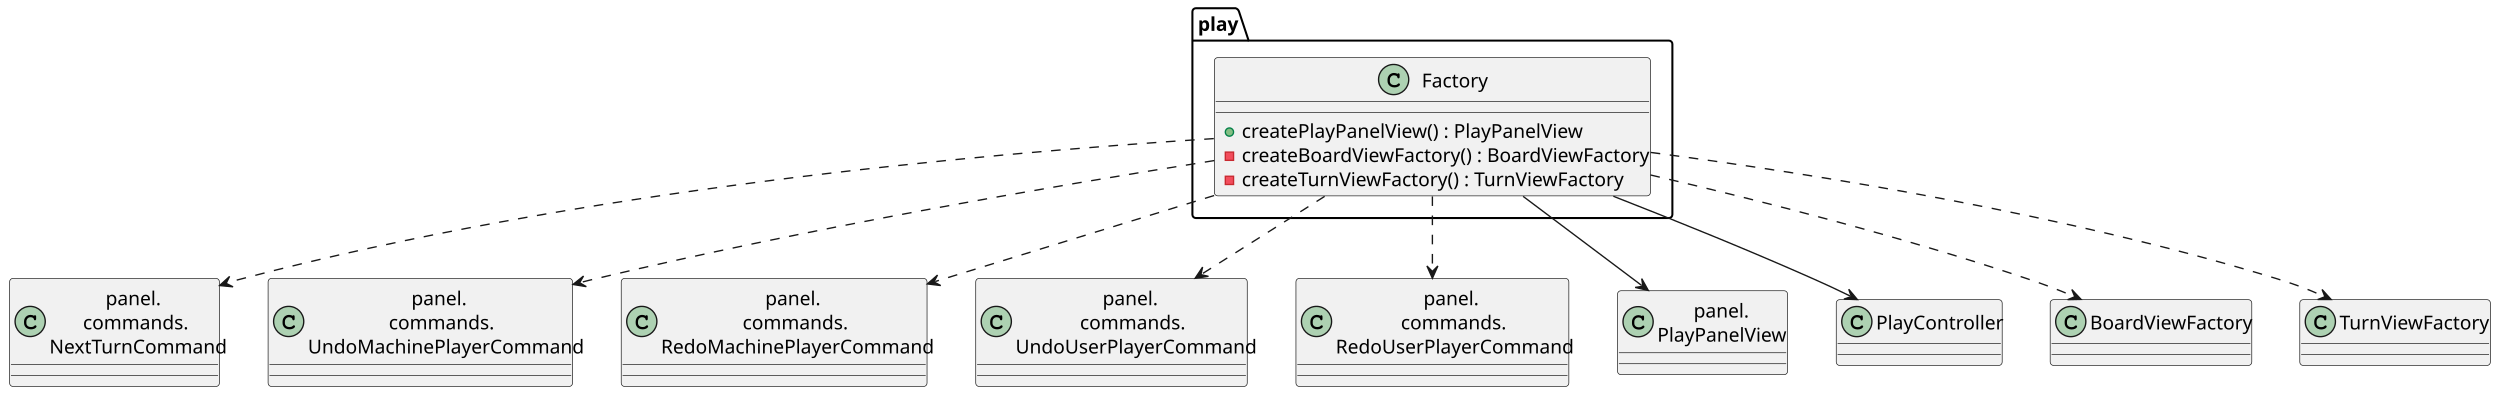
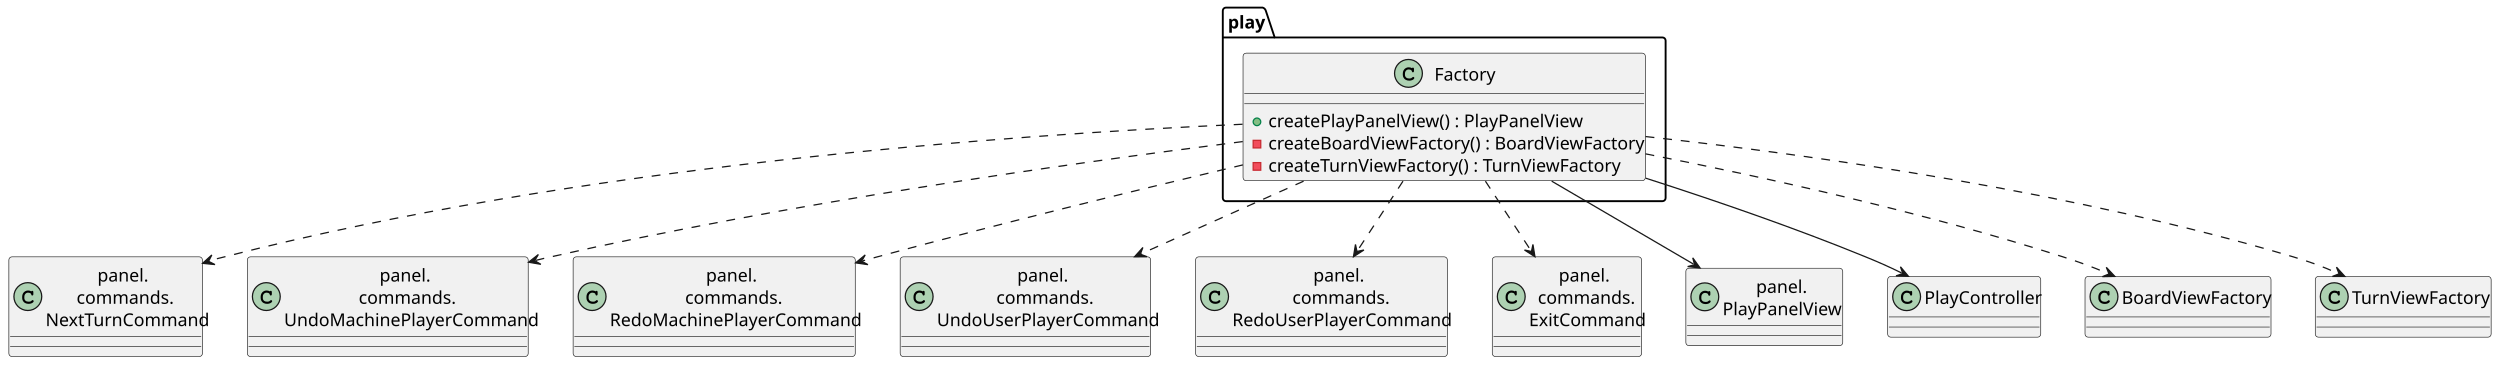
- <svg xmlns="http://www.w3.org/2000/svg" contentStyleType="text/css" height="288px" preserveAspectRatio="none" style="width:1823px;height:288px;background:#FFFFFF;" version="1.1" viewBox="0 0 1823 288" width="1823px" zoomAndPan="magnify">
+ <svg xmlns="http://www.w3.org/2000/svg" contentStyleType="text/css" height="288px" preserveAspectRatio="none" style="width:1976px;height:288px;background:#FFFFFF;" version="1.1" viewBox="0 0 1976 288" width="1976px" zoomAndPan="magnify">
  <defs />
  <g>
    <g id="cluster_play">
-       <path d="M872,6 L901,6 A3.75,3.75 0 0 1 903.5,8.5 L910.5,29.609 L1217,29.609 A2.5,2.5 0 0 1 1219.5,32.109 L1219.5,156.5 A2.5,2.5 0 0 1 1217,159 L872,159 A2.5,2.5 0 0 1 869.5,156.5 L869.5,8.5 A2.5,2.5 0 0 1 872,6 " fill="none" style="stroke:#000000;stroke-width:1.5;" />
-       <line style="stroke:#000000;stroke-width:1.5;" x1="869.5" x2="910.5" y1="29.609" y2="29.609" />
-       <text fill="#000000" font-family="sans-serif" font-size="14" font-weight="bold" lengthAdjust="spacing" textLength="28" x="873.5" y="22.533">play</text>
+       <path d="M969,6 L998,6 A3.75,3.75 0 0 1 1000.5,8.5 L1007.5,29.609 L1314,29.609 A2.5,2.5 0 0 1 1316.5,32.109 L1316.5,156.5 A2.5,2.5 0 0 1 1314,159 L969,159 A2.5,2.5 0 0 1 966.5,156.5 L966.5,8.5 A2.5,2.5 0 0 1 969,6 " fill="none" style="stroke:#000000;stroke-width:1.5;" />
+       <line style="stroke:#000000;stroke-width:1.5;" x1="966.5" x2="1007.5" y1="29.609" y2="29.609" />
+       <text fill="#000000" font-family="sans-serif" font-size="14" font-weight="bold" lengthAdjust="spacing" textLength="28" x="970.5" y="22.533">play</text>
    </g>
    <g id="elem_Factory">
-       <rect codeLine="9" fill="#F1F1F1" height="100.828" id="Factory" rx="2.5" ry="2.5" style="stroke:#181818;stroke-width:0.5;" width="318" x="885.5" y="42" />
-       <ellipse cx="1016.25" cy="58" fill="#ADD1B2" rx="11" ry="11" style="stroke:#181818;stroke-width:1.0;" />
-       <path d="M1019.016,53.875 Q1019.172,53.656 1019.359,53.547 Q1019.547,53.438 1019.766,53.438 Q1020.141,53.438 1020.375,53.703 Q1020.609,53.953 1020.609,54.562 L1020.609,56.016 Q1020.609,56.625 1020.375,56.891 Q1020.141,57.156 1019.766,57.156 Q1019.422,57.156 1019.219,56.953 Q1019.016,56.766 1018.906,56.25 Q1018.859,55.891 1018.672,55.703 Q1018.344,55.328 1017.734,55.109 Q1017.125,54.891 1016.5,54.891 Q1015.734,54.891 1015.094,55.219 Q1014.469,55.547 1013.969,56.297 Q1013.484,57.047 1013.484,58.078 L1013.484,59.172 Q1013.484,60.406 1014.375,61.234 Q1015.266,62.047 1016.859,62.047 Q1017.797,62.047 1018.453,61.797 Q1018.844,61.641 1019.266,61.203 Q1019.531,60.938 1019.672,60.859 Q1019.828,60.781 1020.031,60.781 Q1020.359,60.781 1020.609,61.047 Q1020.875,61.297 1020.875,61.641 Q1020.875,61.984 1020.531,62.391 Q1020.031,62.969 1019.234,63.297 Q1018.156,63.75 1016.859,63.75 Q1015.344,63.75 1014.141,63.125 Q1013.156,62.625 1012.469,61.562 Q1011.781,60.484 1011.781,59.203 L1011.781,58.047 Q1011.781,56.719 1012.391,55.578 Q1013.016,54.422 1014.109,53.812 Q1015.203,53.188 1016.438,53.188 Q1017.172,53.188 1017.812,53.359 Q1018.469,53.516 1019.016,53.875 Z " fill="#000000" />
-       <text fill="#000000" font-family="sans-serif" font-size="14" lengthAdjust="spacing" textLength="48" x="1036.75" y="63.728">Factory</text>
-       <line style="stroke:#181818;stroke-width:0.5;" x1="886.5" x2="1202.5" y1="74" y2="74" />
-       <line style="stroke:#181818;stroke-width:0.5;" x1="886.5" x2="1202.5" y1="82" y2="82" />
-       <ellipse cx="896.5" cy="96.305" fill="#84BE84" rx="3" ry="3" style="stroke:#038048;stroke-width:1.0;" />
-       <text fill="#000000" font-family="sans-serif" font-size="14" lengthAdjust="spacing" textLength="246" x="905.5" y="100.533">createPlayPanelView() : PlayPanelView</text>
-       <rect fill="#F24D5C" height="6" style="stroke:#C82930;stroke-width:1.0;" width="6" x="893.5" y="110.914" />
-       <text fill="#000000" font-family="sans-serif" font-size="14" lengthAdjust="spacing" textLength="292" x="905.5" y="118.143">createBoardViewFactory() : BoardViewFactory</text>
-       <rect fill="#F24D5C" height="6" style="stroke:#C82930;stroke-width:1.0;" width="6" x="893.5" y="128.523" />
-       <text fill="#000000" font-family="sans-serif" font-size="14" lengthAdjust="spacing" textLength="276" x="905.5" y="135.752">createTurnViewFactory() : TurnViewFactory</text>
+       <rect codeLine="10" fill="#F1F1F1" height="100.828" id="Factory" rx="2.5" ry="2.5" style="stroke:#181818;stroke-width:0.5;" width="318" x="982.5" y="42" />
+       <ellipse cx="1113.25" cy="58" fill="#ADD1B2" rx="11" ry="11" style="stroke:#181818;stroke-width:1.0;" />
+       <path d="M1116.016,53.875 Q1116.172,53.656 1116.359,53.547 Q1116.547,53.438 1116.766,53.438 Q1117.141,53.438 1117.375,53.703 Q1117.609,53.953 1117.609,54.562 L1117.609,56.016 Q1117.609,56.625 1117.375,56.891 Q1117.141,57.156 1116.766,57.156 Q1116.422,57.156 1116.219,56.953 Q1116.016,56.766 1115.906,56.25 Q1115.859,55.891 1115.672,55.703 Q1115.344,55.328 1114.734,55.109 Q1114.125,54.891 1113.5,54.891 Q1112.734,54.891 1112.094,55.219 Q1111.469,55.547 1110.969,56.297 Q1110.484,57.047 1110.484,58.078 L1110.484,59.172 Q1110.484,60.406 1111.375,61.234 Q1112.266,62.047 1113.859,62.047 Q1114.797,62.047 1115.453,61.797 Q1115.844,61.641 1116.266,61.203 Q1116.531,60.938 1116.672,60.859 Q1116.828,60.781 1117.031,60.781 Q1117.359,60.781 1117.609,61.047 Q1117.875,61.297 1117.875,61.641 Q1117.875,61.984 1117.531,62.391 Q1117.031,62.969 1116.234,63.297 Q1115.156,63.75 1113.859,63.75 Q1112.344,63.75 1111.141,63.125 Q1110.156,62.625 1109.469,61.562 Q1108.781,60.484 1108.781,59.203 L1108.781,58.047 Q1108.781,56.719 1109.391,55.578 Q1110.016,54.422 1111.109,53.812 Q1112.203,53.188 1113.438,53.188 Q1114.172,53.188 1114.812,53.359 Q1115.469,53.516 1116.016,53.875 Z " fill="#000000" />
+       <text fill="#000000" font-family="sans-serif" font-size="14" lengthAdjust="spacing" textLength="48" x="1133.75" y="63.728">Factory</text>
+       <line style="stroke:#181818;stroke-width:0.5;" x1="983.5" x2="1299.5" y1="74" y2="74" />
+       <line style="stroke:#181818;stroke-width:0.5;" x1="983.5" x2="1299.5" y1="82" y2="82" />
+       <ellipse cx="993.5" cy="96.305" fill="#84BE84" rx="3" ry="3" style="stroke:#038048;stroke-width:1.0;" />
+       <text fill="#000000" font-family="sans-serif" font-size="14" lengthAdjust="spacing" textLength="246" x="1002.5" y="100.533">createPlayPanelView() : PlayPanelView</text>
+       <rect fill="#F24D5C" height="6" style="stroke:#C82930;stroke-width:1.0;" width="6" x="990.5" y="110.914" />
+       <text fill="#000000" font-family="sans-serif" font-size="14" lengthAdjust="spacing" textLength="292" x="1002.5" y="118.143">createBoardViewFactory() : BoardViewFactory</text>
+       <rect fill="#F24D5C" height="6" style="stroke:#C82930;stroke-width:1.0;" width="6" x="990.5" y="128.523" />
+       <text fill="#000000" font-family="sans-serif" font-size="14" lengthAdjust="spacing" textLength="276" x="1002.5" y="135.752">createTurnViewFactory() : TurnViewFactory</text>
    </g>
    <g id="elem_NextTurnCommand">
      <rect codeLine="2" fill="#F1F1F1" height="78.828" id="NextTurnCommand" rx="2.5" ry="2.5" style="stroke:#181818;stroke-width:0.5;" width="153" x="7" y="203" />
      <ellipse cx="22" cy="234.414" fill="#ADD1B2" rx="11" ry="11" style="stroke:#181818;stroke-width:1.0;" />
      <path d="M24.766,230.289 Q24.922,230.07 25.109,229.961 Q25.297,229.852 25.516,229.852 Q25.891,229.852 26.125,230.117 Q26.359,230.367 26.359,230.977 L26.359,232.43 Q26.359,233.039 26.125,233.305 Q25.891,233.57 25.516,233.57 Q25.172,233.57 24.969,233.367 Q24.766,233.18 24.656,232.664 Q24.609,232.305 24.422,232.117 Q24.094,231.742 23.484,231.523 Q22.875,231.305 22.25,231.305 Q21.484,231.305 20.844,231.633 Q20.219,231.961 19.719,232.711 Q19.234,233.461 19.234,234.492 L19.234,235.586 Q19.234,236.82 20.125,237.648 Q21.016,238.461 22.609,238.461 Q23.547,238.461 24.203,238.211 Q24.594,238.055 25.016,237.617 Q25.281,237.352 25.422,237.273 Q25.578,237.195 25.781,237.195 Q26.109,237.195 26.359,237.461 Q26.625,237.711 26.625,238.055 Q26.625,238.398 26.281,238.805 Q25.781,239.383 24.984,239.711 Q23.906,240.164 22.609,240.164 Q21.094,240.164 19.891,239.539 Q18.906,239.039 18.219,237.977 Q17.531,236.898 17.531,235.617 L17.531,234.461 Q17.531,233.133 18.141,231.992 Q18.766,230.836 19.859,230.227 Q20.953,229.602 22.188,229.602 Q22.922,229.602 23.562,229.773 Q24.219,229.93 24.766,230.289 Z " fill="#000000" />
      <text fill="#000000" font-family="sans-serif" font-size="14" lengthAdjust="spacing" textLength="39" x="77" y="222.533">panel.</text>
      <text fill="#000000" font-family="sans-serif" font-size="14" lengthAdjust="spacing" textLength="72" x="60.5" y="240.143">commands.</text>
      <text fill="#000000" font-family="sans-serif" font-size="14" lengthAdjust="spacing" textLength="121" x="36" y="257.752">NextTurnCommand</text>
      <line style="stroke:#181818;stroke-width:0.5;" x1="8" x2="159" y1="265.828" y2="265.828" />
      <line style="stroke:#181818;stroke-width:0.5;" x1="8" x2="159" y1="273.828" y2="273.828" />
    </g>
    <g id="elem_UndoMachinePlayerCommand">
      <rect codeLine="3" fill="#F1F1F1" height="78.828" id="UndoMachinePlayerCommand" rx="2.5" ry="2.5" style="stroke:#181818;stroke-width:0.5;" width="222" x="195.5" y="203" />
      <ellipse cx="210.5" cy="234.414" fill="#ADD1B2" rx="11" ry="11" style="stroke:#181818;stroke-width:1.0;" />
      <path d="M213.266,230.289 Q213.422,230.07 213.609,229.961 Q213.797,229.852 214.016,229.852 Q214.391,229.852 214.625,230.117 Q214.859,230.367 214.859,230.977 L214.859,232.43 Q214.859,233.039 214.625,233.305 Q214.391,233.57 214.016,233.57 Q213.672,233.57 213.469,233.367 Q213.266,233.18 213.156,232.664 Q213.109,232.305 212.922,232.117 Q212.594,231.742 211.984,231.523 Q211.375,231.305 210.75,231.305 Q209.984,231.305 209.344,231.633 Q208.719,231.961 208.219,232.711 Q207.734,233.461 207.734,234.492 L207.734,235.586 Q207.734,236.82 208.625,237.648 Q209.516,238.461 211.109,238.461 Q212.047,238.461 212.703,238.211 Q213.094,238.055 213.516,237.617 Q213.781,237.352 213.922,237.273 Q214.078,237.195 214.281,237.195 Q214.609,237.195 214.859,237.461 Q215.125,237.711 215.125,238.055 Q215.125,238.398 214.781,238.805 Q214.281,239.383 213.484,239.711 Q212.406,240.164 211.109,240.164 Q209.594,240.164 208.391,239.539 Q207.406,239.039 206.719,237.977 Q206.031,236.898 206.031,235.617 L206.031,234.461 Q206.031,233.133 206.641,231.992 Q207.266,230.836 208.359,230.227 Q209.453,229.602 210.688,229.602 Q211.422,229.602 212.062,229.773 Q212.719,229.93 213.266,230.289 Z " fill="#000000" />
      <text fill="#000000" font-family="sans-serif" font-size="14" lengthAdjust="spacing" textLength="39" x="300" y="222.533">panel.</text>
      <text fill="#000000" font-family="sans-serif" font-size="14" lengthAdjust="spacing" textLength="72" x="283.5" y="240.143">commands.</text>
      <text fill="#000000" font-family="sans-serif" font-size="14" lengthAdjust="spacing" textLength="190" x="224.5" y="257.752">UndoMachinePlayerCommand</text>
      <line style="stroke:#181818;stroke-width:0.5;" x1="196.5" x2="416.5" y1="265.828" y2="265.828" />
      <line style="stroke:#181818;stroke-width:0.5;" x1="196.5" x2="416.5" y1="273.828" y2="273.828" />
    </g>
    <g id="elem_RedoMachinePlayerCommand">
      <rect codeLine="4" fill="#F1F1F1" height="78.828" id="RedoMachinePlayerCommand" rx="2.5" ry="2.5" style="stroke:#181818;stroke-width:0.5;" width="223" x="453" y="203" />
      <ellipse cx="468" cy="234.414" fill="#ADD1B2" rx="11" ry="11" style="stroke:#181818;stroke-width:1.0;" />
      <path d="M470.766,230.289 Q470.922,230.07 471.109,229.961 Q471.297,229.852 471.516,229.852 Q471.891,229.852 472.125,230.117 Q472.359,230.367 472.359,230.977 L472.359,232.43 Q472.359,233.039 472.125,233.305 Q471.891,233.57 471.516,233.57 Q471.172,233.57 470.969,233.367 Q470.766,233.18 470.656,232.664 Q470.609,232.305 470.422,232.117 Q470.094,231.742 469.484,231.523 Q468.875,231.305 468.25,231.305 Q467.484,231.305 466.844,231.633 Q466.219,231.961 465.719,232.711 Q465.234,233.461 465.234,234.492 L465.234,235.586 Q465.234,236.82 466.125,237.648 Q467.016,238.461 468.609,238.461 Q469.547,238.461 470.203,238.211 Q470.594,238.055 471.016,237.617 Q471.281,237.352 471.422,237.273 Q471.578,237.195 471.781,237.195 Q472.109,237.195 472.359,237.461 Q472.625,237.711 472.625,238.055 Q472.625,238.398 472.281,238.805 Q471.781,239.383 470.984,239.711 Q469.906,240.164 468.609,240.164 Q467.094,240.164 465.891,239.539 Q464.906,239.039 464.219,237.977 Q463.531,236.898 463.531,235.617 L463.531,234.461 Q463.531,233.133 464.141,231.992 Q464.766,230.836 465.859,230.227 Q466.953,229.602 468.188,229.602 Q468.922,229.602 469.562,229.773 Q470.219,229.93 470.766,230.289 Z " fill="#000000" />
      <text fill="#000000" font-family="sans-serif" font-size="14" lengthAdjust="spacing" textLength="39" x="558" y="222.533">panel.</text>
      <text fill="#000000" font-family="sans-serif" font-size="14" lengthAdjust="spacing" textLength="72" x="541.5" y="240.143">commands.</text>
      <text fill="#000000" font-family="sans-serif" font-size="14" lengthAdjust="spacing" textLength="191" x="482" y="257.752">RedoMachinePlayerCommand</text>
      <line style="stroke:#181818;stroke-width:0.5;" x1="454" x2="675" y1="265.828" y2="265.828" />
      <line style="stroke:#181818;stroke-width:0.5;" x1="454" x2="675" y1="273.828" y2="273.828" />
    </g>
    <g id="elem_UndoUserPlayerCommand">
      <rect codeLine="5" fill="#F1F1F1" height="78.828" id="UndoUserPlayerCommand" rx="2.5" ry="2.5" style="stroke:#181818;stroke-width:0.5;" width="198" x="711.5" y="203" />
      <ellipse cx="726.5" cy="234.414" fill="#ADD1B2" rx="11" ry="11" style="stroke:#181818;stroke-width:1.0;" />
      <path d="M729.266,230.289 Q729.422,230.07 729.609,229.961 Q729.797,229.852 730.016,229.852 Q730.391,229.852 730.625,230.117 Q730.859,230.367 730.859,230.977 L730.859,232.43 Q730.859,233.039 730.625,233.305 Q730.391,233.57 730.016,233.57 Q729.672,233.57 729.469,233.367 Q729.266,233.18 729.156,232.664 Q729.109,232.305 728.922,232.117 Q728.594,231.742 727.984,231.523 Q727.375,231.305 726.75,231.305 Q725.984,231.305 725.344,231.633 Q724.719,231.961 724.219,232.711 Q723.734,233.461 723.734,234.492 L723.734,235.586 Q723.734,236.82 724.625,237.648 Q725.516,238.461 727.109,238.461 Q728.047,238.461 728.703,238.211 Q729.094,238.055 729.516,237.617 Q729.781,237.352 729.922,237.273 Q730.078,237.195 730.281,237.195 Q730.609,237.195 730.859,237.461 Q731.125,237.711 731.125,238.055 Q731.125,238.398 730.781,238.805 Q730.281,239.383 729.484,239.711 Q728.406,240.164 727.109,240.164 Q725.594,240.164 724.391,239.539 Q723.406,239.039 722.719,237.977 Q722.031,236.898 722.031,235.617 L722.031,234.461 Q722.031,233.133 722.641,231.992 Q723.266,230.836 724.359,230.227 Q725.453,229.602 726.688,229.602 Q727.422,229.602 728.062,229.773 Q728.719,229.93 729.266,230.289 Z " fill="#000000" />
      <text fill="#000000" font-family="sans-serif" font-size="14" lengthAdjust="spacing" textLength="39" x="804" y="222.533">panel.</text>
      <text fill="#000000" font-family="sans-serif" font-size="14" lengthAdjust="spacing" textLength="72" x="787.5" y="240.143">commands.</text>
      <text fill="#000000" font-family="sans-serif" font-size="14" lengthAdjust="spacing" textLength="166" x="740.5" y="257.752">UndoUserPlayerCommand</text>
      <line style="stroke:#181818;stroke-width:0.5;" x1="712.5" x2="908.5" y1="265.828" y2="265.828" />
      <line style="stroke:#181818;stroke-width:0.5;" x1="712.5" x2="908.5" y1="273.828" y2="273.828" />
    </g>
    <g id="elem_RedoUserPlayerCommand">
      <rect codeLine="6" fill="#F1F1F1" height="78.828" id="RedoUserPlayerCommand" rx="2.5" ry="2.5" style="stroke:#181818;stroke-width:0.5;" width="199" x="945" y="203" />
      <ellipse cx="960" cy="234.414" fill="#ADD1B2" rx="11" ry="11" style="stroke:#181818;stroke-width:1.0;" />
      <path d="M962.766,230.289 Q962.922,230.07 963.109,229.961 Q963.297,229.852 963.516,229.852 Q963.891,229.852 964.125,230.117 Q964.359,230.367 964.359,230.977 L964.359,232.43 Q964.359,233.039 964.125,233.305 Q963.891,233.57 963.516,233.57 Q963.172,233.57 962.969,233.367 Q962.766,233.18 962.656,232.664 Q962.609,232.305 962.422,232.117 Q962.094,231.742 961.484,231.523 Q960.875,231.305 960.25,231.305 Q959.484,231.305 958.844,231.633 Q958.219,231.961 957.719,232.711 Q957.234,233.461 957.234,234.492 L957.234,235.586 Q957.234,236.82 958.125,237.648 Q959.016,238.461 960.609,238.461 Q961.547,238.461 962.203,238.211 Q962.594,238.055 963.016,237.617 Q963.281,237.352 963.422,237.273 Q963.578,237.195 963.781,237.195 Q964.109,237.195 964.359,237.461 Q964.625,237.711 964.625,238.055 Q964.625,238.398 964.281,238.805 Q963.781,239.383 962.984,239.711 Q961.906,240.164 960.609,240.164 Q959.094,240.164 957.891,239.539 Q956.906,239.039 956.219,237.977 Q955.531,236.898 955.531,235.617 L955.531,234.461 Q955.531,233.133 956.141,231.992 Q956.766,230.836 957.859,230.227 Q958.953,229.602 960.188,229.602 Q960.922,229.602 961.562,229.773 Q962.219,229.93 962.766,230.289 Z " fill="#000000" />
      <text fill="#000000" font-family="sans-serif" font-size="14" lengthAdjust="spacing" textLength="39" x="1038" y="222.533">panel.</text>
      <text fill="#000000" font-family="sans-serif" font-size="14" lengthAdjust="spacing" textLength="72" x="1021.5" y="240.143">commands.</text>
      <text fill="#000000" font-family="sans-serif" font-size="14" lengthAdjust="spacing" textLength="167" x="974" y="257.752">RedoUserPlayerCommand</text>
      <line style="stroke:#181818;stroke-width:0.5;" x1="946" x2="1143" y1="265.828" y2="265.828" />
      <line style="stroke:#181818;stroke-width:0.5;" x1="946" x2="1143" y1="273.828" y2="273.828" />
    </g>
+     <g id="elem_ExitCommand">
+       <rect codeLine="7" fill="#F1F1F1" height="78.828" id="ExitCommand" rx="2.5" ry="2.5" style="stroke:#181818;stroke-width:0.5;" width="118" x="1179.5" y="203" />
+       <ellipse cx="1194.5" cy="234.414" fill="#ADD1B2" rx="11" ry="11" style="stroke:#181818;stroke-width:1.0;" />
+       <path d="M1197.266,230.289 Q1197.422,230.07 1197.609,229.961 Q1197.797,229.852 1198.016,229.852 Q1198.391,229.852 1198.625,230.117 Q1198.859,230.367 1198.859,230.977 L1198.859,232.43 Q1198.859,233.039 1198.625,233.305 Q1198.391,233.57 1198.016,233.57 Q1197.672,233.57 1197.469,233.367 Q1197.266,233.18 1197.156,232.664 Q1197.109,232.305 1196.922,232.117 Q1196.594,231.742 1195.984,231.523 Q1195.375,231.305 1194.75,231.305 Q1193.984,231.305 1193.344,231.633 Q1192.719,231.961 1192.219,232.711 Q1191.734,233.461 1191.734,234.492 L1191.734,235.586 Q1191.734,236.82 1192.625,237.648 Q1193.516,238.461 1195.109,238.461 Q1196.047,238.461 1196.703,238.211 Q1197.094,238.055 1197.516,237.617 Q1197.781,237.352 1197.922,237.273 Q1198.078,237.195 1198.281,237.195 Q1198.609,237.195 1198.859,237.461 Q1199.125,237.711 1199.125,238.055 Q1199.125,238.398 1198.781,238.805 Q1198.281,239.383 1197.484,239.711 Q1196.406,240.164 1195.109,240.164 Q1193.594,240.164 1192.391,239.539 Q1191.406,239.039 1190.719,237.977 Q1190.031,236.898 1190.031,235.617 L1190.031,234.461 Q1190.031,233.133 1190.641,231.992 Q1191.266,230.836 1192.359,230.227 Q1193.453,229.602 1194.688,229.602 Q1195.422,229.602 1196.062,229.773 Q1196.719,229.93 1197.266,230.289 Z " fill="#000000" />
+       <text fill="#000000" font-family="sans-serif" font-size="14" lengthAdjust="spacing" textLength="39" x="1232" y="222.533">panel.</text>
+       <text fill="#000000" font-family="sans-serif" font-size="14" lengthAdjust="spacing" textLength="72" x="1215.5" y="240.143">commands.</text>
+       <text fill="#000000" font-family="sans-serif" font-size="14" lengthAdjust="spacing" textLength="86" x="1208.5" y="257.752">ExitCommand</text>
+       <line style="stroke:#181818;stroke-width:0.5;" x1="1180.5" x2="1296.5" y1="265.828" y2="265.828" />
+       <line style="stroke:#181818;stroke-width:0.5;" x1="1180.5" x2="1296.5" y1="273.828" y2="273.828" />
+     </g>
    <g id="elem_PlayPanelView">
-       <rect codeLine="7" fill="#F1F1F1" height="61.219" id="PlayPanelView" rx="2.5" ry="2.5" style="stroke:#181818;stroke-width:0.5;" width="124" x="1179.5" y="212" />
-       <ellipse cx="1194.5" cy="234.609" fill="#ADD1B2" rx="11" ry="11" style="stroke:#181818;stroke-width:1.0;" />
-       <path d="M1197.266,230.484 Q1197.422,230.266 1197.609,230.156 Q1197.797,230.047 1198.016,230.047 Q1198.391,230.047 1198.625,230.312 Q1198.859,230.562 1198.859,231.172 L1198.859,232.625 Q1198.859,233.234 1198.625,233.5 Q1198.391,233.766 1198.016,233.766 Q1197.672,233.766 1197.469,233.562 Q1197.266,233.375 1197.156,232.859 Q1197.109,232.5 1196.922,232.312 Q1196.594,231.938 1195.984,231.719 Q1195.375,231.5 1194.75,231.5 Q1193.984,231.5 1193.344,231.828 Q1192.719,232.156 1192.219,232.906 Q1191.734,233.656 1191.734,234.688 L1191.734,235.781 Q1191.734,237.016 1192.625,237.844 Q1193.516,238.656 1195.109,238.656 Q1196.047,238.656 1196.703,238.406 Q1197.094,238.25 1197.516,237.812 Q1197.781,237.547 1197.922,237.469 Q1198.078,237.391 1198.281,237.391 Q1198.609,237.391 1198.859,237.656 Q1199.125,237.906 1199.125,238.25 Q1199.125,238.594 1198.781,239 Q1198.281,239.578 1197.484,239.906 Q1196.406,240.359 1195.109,240.359 Q1193.594,240.359 1192.391,239.734 Q1191.406,239.234 1190.719,238.172 Q1190.031,237.094 1190.031,235.812 L1190.031,234.656 Q1190.031,233.328 1190.641,232.188 Q1191.266,231.031 1192.359,230.422 Q1193.453,229.797 1194.688,229.797 Q1195.422,229.797 1196.062,229.969 Q1196.719,230.125 1197.266,230.484 Z " fill="#000000" />
-       <text fill="#000000" font-family="sans-serif" font-size="14" lengthAdjust="spacing" textLength="39" x="1235" y="231.533">panel.</text>
-       <text fill="#000000" font-family="sans-serif" font-size="14" lengthAdjust="spacing" textLength="92" x="1208.5" y="249.143">PlayPanelView</text>
-       <line style="stroke:#181818;stroke-width:0.5;" x1="1180.5" x2="1302.5" y1="257.219" y2="257.219" />
-       <line style="stroke:#181818;stroke-width:0.5;" x1="1180.5" x2="1302.5" y1="265.219" y2="265.219" />
+       <rect codeLine="8" fill="#F1F1F1" height="61.219" id="PlayPanelView" rx="2.5" ry="2.5" style="stroke:#181818;stroke-width:0.5;" width="124" x="1332.5" y="212" />
+       <ellipse cx="1347.5" cy="234.609" fill="#ADD1B2" rx="11" ry="11" style="stroke:#181818;stroke-width:1.0;" />
+       <path d="M1350.266,230.484 Q1350.422,230.266 1350.609,230.156 Q1350.797,230.047 1351.016,230.047 Q1351.391,230.047 1351.625,230.312 Q1351.859,230.562 1351.859,231.172 L1351.859,232.625 Q1351.859,233.234 1351.625,233.5 Q1351.391,233.766 1351.016,233.766 Q1350.672,233.766 1350.469,233.562 Q1350.266,233.375 1350.156,232.859 Q1350.109,232.5 1349.922,232.312 Q1349.594,231.938 1348.984,231.719 Q1348.375,231.5 1347.75,231.5 Q1346.984,231.5 1346.344,231.828 Q1345.719,232.156 1345.219,232.906 Q1344.734,233.656 1344.734,234.688 L1344.734,235.781 Q1344.734,237.016 1345.625,237.844 Q1346.516,238.656 1348.109,238.656 Q1349.047,238.656 1349.703,238.406 Q1350.094,238.25 1350.516,237.812 Q1350.781,237.547 1350.922,237.469 Q1351.078,237.391 1351.281,237.391 Q1351.609,237.391 1351.859,237.656 Q1352.125,237.906 1352.125,238.25 Q1352.125,238.594 1351.781,239 Q1351.281,239.578 1350.484,239.906 Q1349.406,240.359 1348.109,240.359 Q1346.594,240.359 1345.391,239.734 Q1344.406,239.234 1343.719,238.172 Q1343.031,237.094 1343.031,235.812 L1343.031,234.656 Q1343.031,233.328 1343.641,232.188 Q1344.266,231.031 1345.359,230.422 Q1346.453,229.797 1347.688,229.797 Q1348.422,229.797 1349.062,229.969 Q1349.719,230.125 1350.266,230.484 Z " fill="#000000" />
+       <text fill="#000000" font-family="sans-serif" font-size="14" lengthAdjust="spacing" textLength="39" x="1388" y="231.533">panel.</text>
+       <text fill="#000000" font-family="sans-serif" font-size="14" lengthAdjust="spacing" textLength="92" x="1361.5" y="249.143">PlayPanelView</text>
+       <line style="stroke:#181818;stroke-width:0.5;" x1="1333.5" x2="1455.5" y1="257.219" y2="257.219" />
+       <line style="stroke:#181818;stroke-width:0.5;" x1="1333.5" x2="1455.5" y1="265.219" y2="265.219" />
    </g>
    <g id="elem_PlayController">
-       <rect fill="#F1F1F1" height="48" id="PlayController" rx="2.5" ry="2.5" style="stroke:#181818;stroke-width:0.5;" width="121" x="1339" y="218.5" />
-       <ellipse cx="1354" cy="234.5" fill="#ADD1B2" rx="11" ry="11" style="stroke:#181818;stroke-width:1.0;" />
-       <path d="M1356.766,230.375 Q1356.922,230.156 1357.109,230.047 Q1357.297,229.938 1357.516,229.938 Q1357.891,229.938 1358.125,230.203 Q1358.359,230.453 1358.359,231.062 L1358.359,232.516 Q1358.359,233.125 1358.125,233.391 Q1357.891,233.656 1357.516,233.656 Q1357.172,233.656 1356.969,233.453 Q1356.766,233.266 1356.656,232.75 Q1356.609,232.391 1356.422,232.203 Q1356.094,231.828 1355.484,231.609 Q1354.875,231.391 1354.25,231.391 Q1353.484,231.391 1352.844,231.719 Q1352.219,232.047 1351.719,232.797 Q1351.234,233.547 1351.234,234.578 L1351.234,235.672 Q1351.234,236.906 1352.125,237.734 Q1353.016,238.547 1354.609,238.547 Q1355.547,238.547 1356.203,238.297 Q1356.594,238.141 1357.016,237.703 Q1357.281,237.438 1357.422,237.359 Q1357.578,237.281 1357.781,237.281 Q1358.109,237.281 1358.359,237.547 Q1358.625,237.797 1358.625,238.141 Q1358.625,238.484 1358.281,238.891 Q1357.781,239.469 1356.984,239.797 Q1355.906,240.25 1354.609,240.25 Q1353.094,240.25 1351.891,239.625 Q1350.906,239.125 1350.219,238.062 Q1349.531,236.984 1349.531,235.703 L1349.531,234.547 Q1349.531,233.219 1350.141,232.078 Q1350.766,230.922 1351.859,230.312 Q1352.953,229.688 1354.188,229.688 Q1354.922,229.688 1355.562,229.859 Q1356.219,230.016 1356.766,230.375 Z " fill="#000000" />
-       <text fill="#000000" font-family="sans-serif" font-size="14" lengthAdjust="spacing" textLength="89" x="1368" y="240.228">PlayController</text>
-       <line style="stroke:#181818;stroke-width:0.5;" x1="1340" x2="1459" y1="250.5" y2="250.5" />
-       <line style="stroke:#181818;stroke-width:0.5;" x1="1340" x2="1459" y1="258.5" y2="258.5" />
+       <rect fill="#F1F1F1" height="48" id="PlayController" rx="2.5" ry="2.5" style="stroke:#181818;stroke-width:0.5;" width="121" x="1492" y="218.5" />
+       <ellipse cx="1507" cy="234.5" fill="#ADD1B2" rx="11" ry="11" style="stroke:#181818;stroke-width:1.0;" />
+       <path d="M1509.766,230.375 Q1509.922,230.156 1510.109,230.047 Q1510.297,229.938 1510.516,229.938 Q1510.891,229.938 1511.125,230.203 Q1511.359,230.453 1511.359,231.062 L1511.359,232.516 Q1511.359,233.125 1511.125,233.391 Q1510.891,233.656 1510.516,233.656 Q1510.172,233.656 1509.969,233.453 Q1509.766,233.266 1509.656,232.75 Q1509.609,232.391 1509.422,232.203 Q1509.094,231.828 1508.484,231.609 Q1507.875,231.391 1507.25,231.391 Q1506.484,231.391 1505.844,231.719 Q1505.219,232.047 1504.719,232.797 Q1504.234,233.547 1504.234,234.578 L1504.234,235.672 Q1504.234,236.906 1505.125,237.734 Q1506.016,238.547 1507.609,238.547 Q1508.547,238.547 1509.203,238.297 Q1509.594,238.141 1510.016,237.703 Q1510.281,237.438 1510.422,237.359 Q1510.578,237.281 1510.781,237.281 Q1511.109,237.281 1511.359,237.547 Q1511.625,237.797 1511.625,238.141 Q1511.625,238.484 1511.281,238.891 Q1510.781,239.469 1509.984,239.797 Q1508.906,240.25 1507.609,240.25 Q1506.094,240.25 1504.891,239.625 Q1503.906,239.125 1503.219,238.062 Q1502.531,236.984 1502.531,235.703 L1502.531,234.547 Q1502.531,233.219 1503.141,232.078 Q1503.766,230.922 1504.859,230.312 Q1505.953,229.688 1507.188,229.688 Q1507.922,229.688 1508.562,229.859 Q1509.219,230.016 1509.766,230.375 Z " fill="#000000" />
+       <text fill="#000000" font-family="sans-serif" font-size="14" lengthAdjust="spacing" textLength="89" x="1521" y="240.228">PlayController</text>
+       <line style="stroke:#181818;stroke-width:0.5;" x1="1493" x2="1612" y1="250.5" y2="250.5" />
+       <line style="stroke:#181818;stroke-width:0.5;" x1="1493" x2="1612" y1="258.5" y2="258.5" />
    </g>
    <g id="elem_BoardViewFactory">
-       <rect fill="#F1F1F1" height="48" id="BoardViewFactory" rx="2.5" ry="2.5" style="stroke:#181818;stroke-width:0.5;" width="147" x="1495" y="218.5" />
-       <ellipse cx="1510" cy="234.5" fill="#ADD1B2" rx="11" ry="11" style="stroke:#181818;stroke-width:1.0;" />
-       <path d="M1512.766,230.375 Q1512.922,230.156 1513.109,230.047 Q1513.297,229.938 1513.516,229.938 Q1513.891,229.938 1514.125,230.203 Q1514.359,230.453 1514.359,231.062 L1514.359,232.516 Q1514.359,233.125 1514.125,233.391 Q1513.891,233.656 1513.516,233.656 Q1513.172,233.656 1512.969,233.453 Q1512.766,233.266 1512.656,232.75 Q1512.609,232.391 1512.422,232.203 Q1512.094,231.828 1511.484,231.609 Q1510.875,231.391 1510.25,231.391 Q1509.484,231.391 1508.844,231.719 Q1508.219,232.047 1507.719,232.797 Q1507.234,233.547 1507.234,234.578 L1507.234,235.672 Q1507.234,236.906 1508.125,237.734 Q1509.016,238.547 1510.609,238.547 Q1511.547,238.547 1512.203,238.297 Q1512.594,238.141 1513.016,237.703 Q1513.281,237.438 1513.422,237.359 Q1513.578,237.281 1513.781,237.281 Q1514.109,237.281 1514.359,237.547 Q1514.625,237.797 1514.625,238.141 Q1514.625,238.484 1514.281,238.891 Q1513.781,239.469 1512.984,239.797 Q1511.906,240.25 1510.609,240.25 Q1509.094,240.25 1507.891,239.625 Q1506.906,239.125 1506.219,238.062 Q1505.531,236.984 1505.531,235.703 L1505.531,234.547 Q1505.531,233.219 1506.141,232.078 Q1506.766,230.922 1507.859,230.312 Q1508.953,229.688 1510.188,229.688 Q1510.922,229.688 1511.562,229.859 Q1512.219,230.016 1512.766,230.375 Z " fill="#000000" />
-       <text fill="#000000" font-family="sans-serif" font-size="14" lengthAdjust="spacing" textLength="115" x="1524" y="240.228">BoardViewFactory</text>
-       <line style="stroke:#181818;stroke-width:0.5;" x1="1496" x2="1641" y1="250.5" y2="250.5" />
-       <line style="stroke:#181818;stroke-width:0.5;" x1="1496" x2="1641" y1="258.5" y2="258.5" />
+       <rect fill="#F1F1F1" height="48" id="BoardViewFactory" rx="2.5" ry="2.5" style="stroke:#181818;stroke-width:0.5;" width="147" x="1648" y="218.5" />
+       <ellipse cx="1663" cy="234.5" fill="#ADD1B2" rx="11" ry="11" style="stroke:#181818;stroke-width:1.0;" />
+       <path d="M1665.766,230.375 Q1665.922,230.156 1666.109,230.047 Q1666.297,229.938 1666.516,229.938 Q1666.891,229.938 1667.125,230.203 Q1667.359,230.453 1667.359,231.062 L1667.359,232.516 Q1667.359,233.125 1667.125,233.391 Q1666.891,233.656 1666.516,233.656 Q1666.172,233.656 1665.969,233.453 Q1665.766,233.266 1665.656,232.75 Q1665.609,232.391 1665.422,232.203 Q1665.094,231.828 1664.484,231.609 Q1663.875,231.391 1663.25,231.391 Q1662.484,231.391 1661.844,231.719 Q1661.219,232.047 1660.719,232.797 Q1660.234,233.547 1660.234,234.578 L1660.234,235.672 Q1660.234,236.906 1661.125,237.734 Q1662.016,238.547 1663.609,238.547 Q1664.547,238.547 1665.203,238.297 Q1665.594,238.141 1666.016,237.703 Q1666.281,237.438 1666.422,237.359 Q1666.578,237.281 1666.781,237.281 Q1667.109,237.281 1667.359,237.547 Q1667.625,237.797 1667.625,238.141 Q1667.625,238.484 1667.281,238.891 Q1666.781,239.469 1665.984,239.797 Q1664.906,240.25 1663.609,240.25 Q1662.094,240.25 1660.891,239.625 Q1659.906,239.125 1659.219,238.062 Q1658.531,236.984 1658.531,235.703 L1658.531,234.547 Q1658.531,233.219 1659.141,232.078 Q1659.766,230.922 1660.859,230.312 Q1661.953,229.688 1663.188,229.688 Q1663.922,229.688 1664.562,229.859 Q1665.219,230.016 1665.766,230.375 Z " fill="#000000" />
+       <text fill="#000000" font-family="sans-serif" font-size="14" lengthAdjust="spacing" textLength="115" x="1677" y="240.228">BoardViewFactory</text>
+       <line style="stroke:#181818;stroke-width:0.5;" x1="1649" x2="1794" y1="250.5" y2="250.5" />
+       <line style="stroke:#181818;stroke-width:0.5;" x1="1649" x2="1794" y1="258.5" y2="258.5" />
    </g>
    <g id="elem_TurnViewFactory">
-       <rect fill="#F1F1F1" height="48" id="TurnViewFactory" rx="2.5" ry="2.5" style="stroke:#181818;stroke-width:0.5;" width="139" x="1677" y="218.5" />
-       <ellipse cx="1692" cy="234.5" fill="#ADD1B2" rx="11" ry="11" style="stroke:#181818;stroke-width:1.0;" />
-       <path d="M1694.766,230.375 Q1694.922,230.156 1695.109,230.047 Q1695.297,229.938 1695.516,229.938 Q1695.891,229.938 1696.125,230.203 Q1696.359,230.453 1696.359,231.062 L1696.359,232.516 Q1696.359,233.125 1696.125,233.391 Q1695.891,233.656 1695.516,233.656 Q1695.172,233.656 1694.969,233.453 Q1694.766,233.266 1694.656,232.75 Q1694.609,232.391 1694.422,232.203 Q1694.094,231.828 1693.484,231.609 Q1692.875,231.391 1692.25,231.391 Q1691.484,231.391 1690.844,231.719 Q1690.219,232.047 1689.719,232.797 Q1689.234,233.547 1689.234,234.578 L1689.234,235.672 Q1689.234,236.906 1690.125,237.734 Q1691.016,238.547 1692.609,238.547 Q1693.547,238.547 1694.203,238.297 Q1694.594,238.141 1695.016,237.703 Q1695.281,237.438 1695.422,237.359 Q1695.578,237.281 1695.781,237.281 Q1696.109,237.281 1696.359,237.547 Q1696.625,237.797 1696.625,238.141 Q1696.625,238.484 1696.281,238.891 Q1695.781,239.469 1694.984,239.797 Q1693.906,240.25 1692.609,240.25 Q1691.094,240.25 1689.891,239.625 Q1688.906,239.125 1688.219,238.062 Q1687.531,236.984 1687.531,235.703 L1687.531,234.547 Q1687.531,233.219 1688.141,232.078 Q1688.766,230.922 1689.859,230.312 Q1690.953,229.688 1692.188,229.688 Q1692.922,229.688 1693.562,229.859 Q1694.219,230.016 1694.766,230.375 Z " fill="#000000" />
-       <text fill="#000000" font-family="sans-serif" font-size="14" lengthAdjust="spacing" textLength="107" x="1706" y="240.228">TurnViewFactory</text>
-       <line style="stroke:#181818;stroke-width:0.5;" x1="1678" x2="1815" y1="250.5" y2="250.5" />
-       <line style="stroke:#181818;stroke-width:0.5;" x1="1678" x2="1815" y1="258.5" y2="258.5" />
+       <rect fill="#F1F1F1" height="48" id="TurnViewFactory" rx="2.5" ry="2.5" style="stroke:#181818;stroke-width:0.5;" width="139" x="1830" y="218.5" />
+       <ellipse cx="1845" cy="234.5" fill="#ADD1B2" rx="11" ry="11" style="stroke:#181818;stroke-width:1.0;" />
+       <path d="M1847.766,230.375 Q1847.922,230.156 1848.109,230.047 Q1848.297,229.938 1848.516,229.938 Q1848.891,229.938 1849.125,230.203 Q1849.359,230.453 1849.359,231.062 L1849.359,232.516 Q1849.359,233.125 1849.125,233.391 Q1848.891,233.656 1848.516,233.656 Q1848.172,233.656 1847.969,233.453 Q1847.766,233.266 1847.656,232.75 Q1847.609,232.391 1847.422,232.203 Q1847.094,231.828 1846.484,231.609 Q1845.875,231.391 1845.25,231.391 Q1844.484,231.391 1843.844,231.719 Q1843.219,232.047 1842.719,232.797 Q1842.234,233.547 1842.234,234.578 L1842.234,235.672 Q1842.234,236.906 1843.125,237.734 Q1844.016,238.547 1845.609,238.547 Q1846.547,238.547 1847.203,238.297 Q1847.594,238.141 1848.016,237.703 Q1848.281,237.438 1848.422,237.359 Q1848.578,237.281 1848.781,237.281 Q1849.109,237.281 1849.359,237.547 Q1849.625,237.797 1849.625,238.141 Q1849.625,238.484 1849.281,238.891 Q1848.781,239.469 1847.984,239.797 Q1846.906,240.25 1845.609,240.25 Q1844.094,240.25 1842.891,239.625 Q1841.906,239.125 1841.219,238.062 Q1840.531,236.984 1840.531,235.703 L1840.531,234.547 Q1840.531,233.219 1841.141,232.078 Q1841.766,230.922 1842.859,230.312 Q1843.953,229.688 1845.188,229.688 Q1845.922,229.688 1846.562,229.859 Q1847.219,230.016 1847.766,230.375 Z " fill="#000000" />
+       <text fill="#000000" font-family="sans-serif" font-size="14" lengthAdjust="spacing" textLength="107" x="1859" y="240.228">TurnViewFactory</text>
+       <line style="stroke:#181818;stroke-width:0.5;" x1="1831" x2="1968" y1="250.5" y2="250.5" />
+       <line style="stroke:#181818;stroke-width:0.5;" x1="1831" x2="1968" y1="258.5" y2="258.5" />
    </g>
    <g id="link_Factory_PlayPanelView">
-       <path codeLine="15" d="M1110.65,143.19 C1140.94,165.95 1171.023,188.556 1197.153,208.186 " fill="none" id="Factory-to-PlayPanelView" style="stroke:#181818;stroke-width:1.0;" />
-       <polygon fill="#181818" points="1201.95,211.79,1197.157,203.186,1197.952,208.787,1192.352,209.582,1201.95,211.79" style="stroke:#181818;stroke-width:1.0;" />
+       <path codeLine="16" d="M1226.45,143.19 C1265.35,165.95 1304.971,189.131 1338.531,208.761 " fill="none" id="Factory-to-PlayPanelView" style="stroke:#181818;stroke-width:1.0;" />
+       <polygon fill="#181818" points="1343.71,211.79,1337.961,203.793,1339.394,209.266,1333.922,210.699,1343.71,211.79" style="stroke:#181818;stroke-width:1.0;" />
    </g>
    <g id="link_Factory_PlayController">
-       <path codeLine="16" d="M1176.46,143.12 C1222.67,161.16 1274.7,182.24 1321.5,203 C1332.27,207.78 1338.322,210.581 1349.042,215.831 " fill="none" id="Factory-to-PlayController" style="stroke:#181818;stroke-width:1.0;" />
-       <polygon fill="#181818" points="1354.43,218.47,1348.107,210.919,1349.94,216.271,1344.588,218.104,1354.43,218.47" style="stroke:#181818;stroke-width:1.0;" />
+       <path codeLine="17" d="M1300.69,140.81 C1356.3,158.66 1418.73,180.2 1474.5,203 C1485.68,207.57 1492.1,210.414 1503.06,215.774 " fill="none" id="Factory-to-PlayController" style="stroke:#181818;stroke-width:1.0;" />
+       <polygon fill="#181818" points="1508.45,218.41,1502.122,210.863,1503.958,216.213,1498.608,218.049,1508.45,218.41" style="stroke:#181818;stroke-width:1.0;" />
    </g>
    <g id="link_Factory_BoardViewFactory">
-       <path codeLine="17" d="M1203.52,127.58 C1286.12,146.82 1388.19,173.01 1477.5,203 C1490.67,207.42 1499.088,210.577 1511.998,215.997 " fill="none" id="Factory-to-BoardViewFactory" style="stroke:#181818;stroke-width:1.0;stroke-dasharray:7.0,7.0;" />
-       <polygon fill="#181818" points="1517.53,218.32,1510.78,211.148,1512.92,216.385,1507.683,218.524,1517.53,218.32" style="stroke:#181818;stroke-width:1.0;" />
+       <path codeLine="18" d="M1300.61,121.6 C1397.19,140.51 1522.28,168.3 1630.5,203 C1644.06,207.35 1652.86,210.591 1666.04,216.142 " fill="none" id="Factory-to-BoardViewFactory" style="stroke:#181818;stroke-width:1.0;stroke-dasharray:7.0,7.0;" />
+       <polygon fill="#181818" points="1671.57,218.47,1664.828,211.291,1666.962,216.53,1661.723,218.664,1671.57,218.47" style="stroke:#181818;stroke-width:1.0;" />
    </g>
    <g id="link_Factory_TurnViewFactory">
-       <path codeLine="18" d="M1203.69,111.16 C1329.33,127.64 1508.07,156.75 1659.5,203 C1672.93,207.1 1681.542,210.294 1694.392,215.974 " fill="none" id="Factory-to-TurnViewFactory" style="stroke:#181818;stroke-width:1.0;stroke-dasharray:7.0,7.0;" />
-       <polygon fill="#181818" points="1699.88,218.4,1693.265,211.103,1695.307,216.379,1690.031,218.42,1699.88,218.4" style="stroke:#181818;stroke-width:1.0;" />
+       <path codeLine="19" d="M1300.65,107.92 C1438.24,123.11 1641.39,152.09 1812.5,203 C1826.11,207.05 1834.915,210.288 1847.885,216.038 " fill="none" id="Factory-to-TurnViewFactory" style="stroke:#181818;stroke-width:1.0;stroke-dasharray:7.0,7.0;" />
+       <polygon fill="#181818" points="1853.37,218.47,1846.764,211.166,1848.799,216.444,1843.521,218.479,1853.37,218.47" style="stroke:#181818;stroke-width:1.0;" />
    </g>
    <g id="link_Factory_NextTurnCommand">
-       <path codeLine="19" d="M885.1,101.06 C709.35,112.28 419.42,139.37 177.5,203 C171.79,204.5 171.652,204.373 165.832,206.313 " fill="none" id="Factory-to-NextTurnCommand" style="stroke:#181818;stroke-width:1.0;stroke-dasharray:7.0,7.0;" />
-       <polygon fill="#181818" points="160.14,208.21,169.943,209.159,164.883,206.629,167.413,201.569,160.14,208.21" style="stroke:#181818;stroke-width:1.0;" />
+       <path codeLine="20" d="M982.13,98.2 C788.97,106.94 454.88,131.9 177.5,203 C171.78,204.47 171.638,204.33 165.818,206.25 " fill="none" id="Factory-to-NextTurnCommand" style="stroke:#181818;stroke-width:1.0;stroke-dasharray:7.0,7.0;" />
+       <polygon fill="#181818" points="160.12,208.13,169.92,209.109,164.868,206.564,167.414,201.512,160.12,208.13" style="stroke:#181818;stroke-width:1.0;" />
    </g>
    <g id="link_Factory_UndoMachinePlayerCommand">
-       <path codeLine="20" d="M885.45,117.09 C761.97,136.61 586.89,166.92 435.5,203 C429.7,204.38 429.584,204.351 423.625,205.911 " fill="none" id="Factory-to-UndoMachinePlayerCommand" style="stroke:#181818;stroke-width:1.0;stroke-dasharray:7.0,7.0;" />
-       <polygon fill="#181818" points="417.82,207.43,427.539,209.021,422.657,206.164,425.514,201.281,417.82,207.43" style="stroke:#181818;stroke-width:1.0;" />
+       <path codeLine="21" d="M982.26,111.9 C838.41,130.02 621.37,161.05 435.5,203 C429.69,204.31 429.565,204.26 423.594,205.78 " fill="none" id="Factory-to-UndoMachinePlayerCommand" style="stroke:#181818;stroke-width:1.0;stroke-dasharray:7.0,7.0;" />
+       <polygon fill="#181818" points="417.78,207.26,427.489,208.916,422.625,206.026,425.515,201.163,417.78,207.26" style="stroke:#181818;stroke-width:1.0;" />
    </g>
    <g id="link_Factory_RedoMachinePlayerCommand">
-       <path codeLine="21" d="M885.33,142.58 C816.84,163.7 744.124,186.112 681.954,205.282 " fill="none" id="Factory-to-RedoMachinePlayerCommand" style="stroke:#181818;stroke-width:1.0;stroke-dasharray:7.0,7.0;" />
-       <polygon fill="#181818" points="676.22,207.05,685.999,208.22,680.998,205.577,683.642,200.576,676.22,207.05" style="stroke:#181818;stroke-width:1.0;" />
+       <path codeLine="22" d="M982.39,130.33 C896.55,150.72 788.93,177.11 693.5,203 C687.86,204.53 687.865,204.503 682.045,206.143 " fill="none" id="Factory-to-RedoMachinePlayerCommand" style="stroke:#181818;stroke-width:1.0;stroke-dasharray:7.0,7.0;" />
+       <polygon fill="#181818" points="676.27,207.77,686.018,209.179,681.083,206.414,683.848,201.479,676.27,207.77" style="stroke:#181818;stroke-width:1.0;" />
    </g>
    <g id="link_Factory_UndoUserPlayerCommand">
-       <path codeLine="22" d="M965.93,143.19 C935.13,162.68 905.402,181.484 876.542,199.725 " fill="none" id="Factory-to-UndoUserPlayerCommand" style="stroke:#181818;stroke-width:1.0;stroke-dasharray:7.0,7.0;" />
-       <polygon fill="#181818" points="871.47,202.93,881.215,201.503,875.697,200.259,876.941,194.74,871.47,202.93" style="stroke:#181818;stroke-width:1.0;" />
+       <path codeLine="23" d="M1030.36,143.19 C986.79,162.68 943.038,182.242 902.228,200.482 " fill="none" id="Factory-to-UndoUserPlayerCommand" style="stroke:#181818;stroke-width:1.0;stroke-dasharray:7.0,7.0;" />
+       <polygon fill="#181818" points="896.75,202.93,906.599,202.909,901.315,200.89,903.335,195.606,896.75,202.93" style="stroke:#181818;stroke-width:1.0;" />
    </g>
    <g id="link_Factory_RedoUserPlayerCommand">
-       <path codeLine="23" d="M1044.5,143.19 C1044.5,162.68 1044.5,178.69 1044.5,196.93 " fill="none" id="Factory-to-RedoUserPlayerCommand" style="stroke:#181818;stroke-width:1.0;stroke-dasharray:7.0,7.0;" />
-       <polygon fill="#181818" points="1044.5,202.93,1048.5,193.93,1044.5,197.93,1040.5,193.93,1044.5,202.93" style="stroke:#181818;stroke-width:1.0;" />
+       <path codeLine="24" d="M1108.93,143.19 C1096.16,162.68 1085.03,179.673 1073.07,197.912 " fill="none" id="Factory-to-RedoUserPlayerCommand" style="stroke:#181818;stroke-width:1.0;stroke-dasharray:7.0,7.0;" />
+       <polygon fill="#181818" points="1069.78,202.93,1078.06,197.597,1072.522,198.749,1071.37,193.21,1069.78,202.93" style="stroke:#181818;stroke-width:1.0;" />
+     </g>
+     <g id="link_Factory_ExitCommand">
+       <path codeLine="25" d="M1174.07,143.19 C1186.84,162.68 1197.97,179.673 1209.93,197.912 " fill="none" id="Factory-to-ExitCommand" style="stroke:#181818;stroke-width:1.0;stroke-dasharray:7.0,7.0;" />
+       <polygon fill="#181818" points="1213.22,202.93,1211.63,193.21,1210.478,198.749,1204.94,197.597,1213.22,202.93" style="stroke:#181818;stroke-width:1.0;" />
    </g>
  </g>
</svg>
